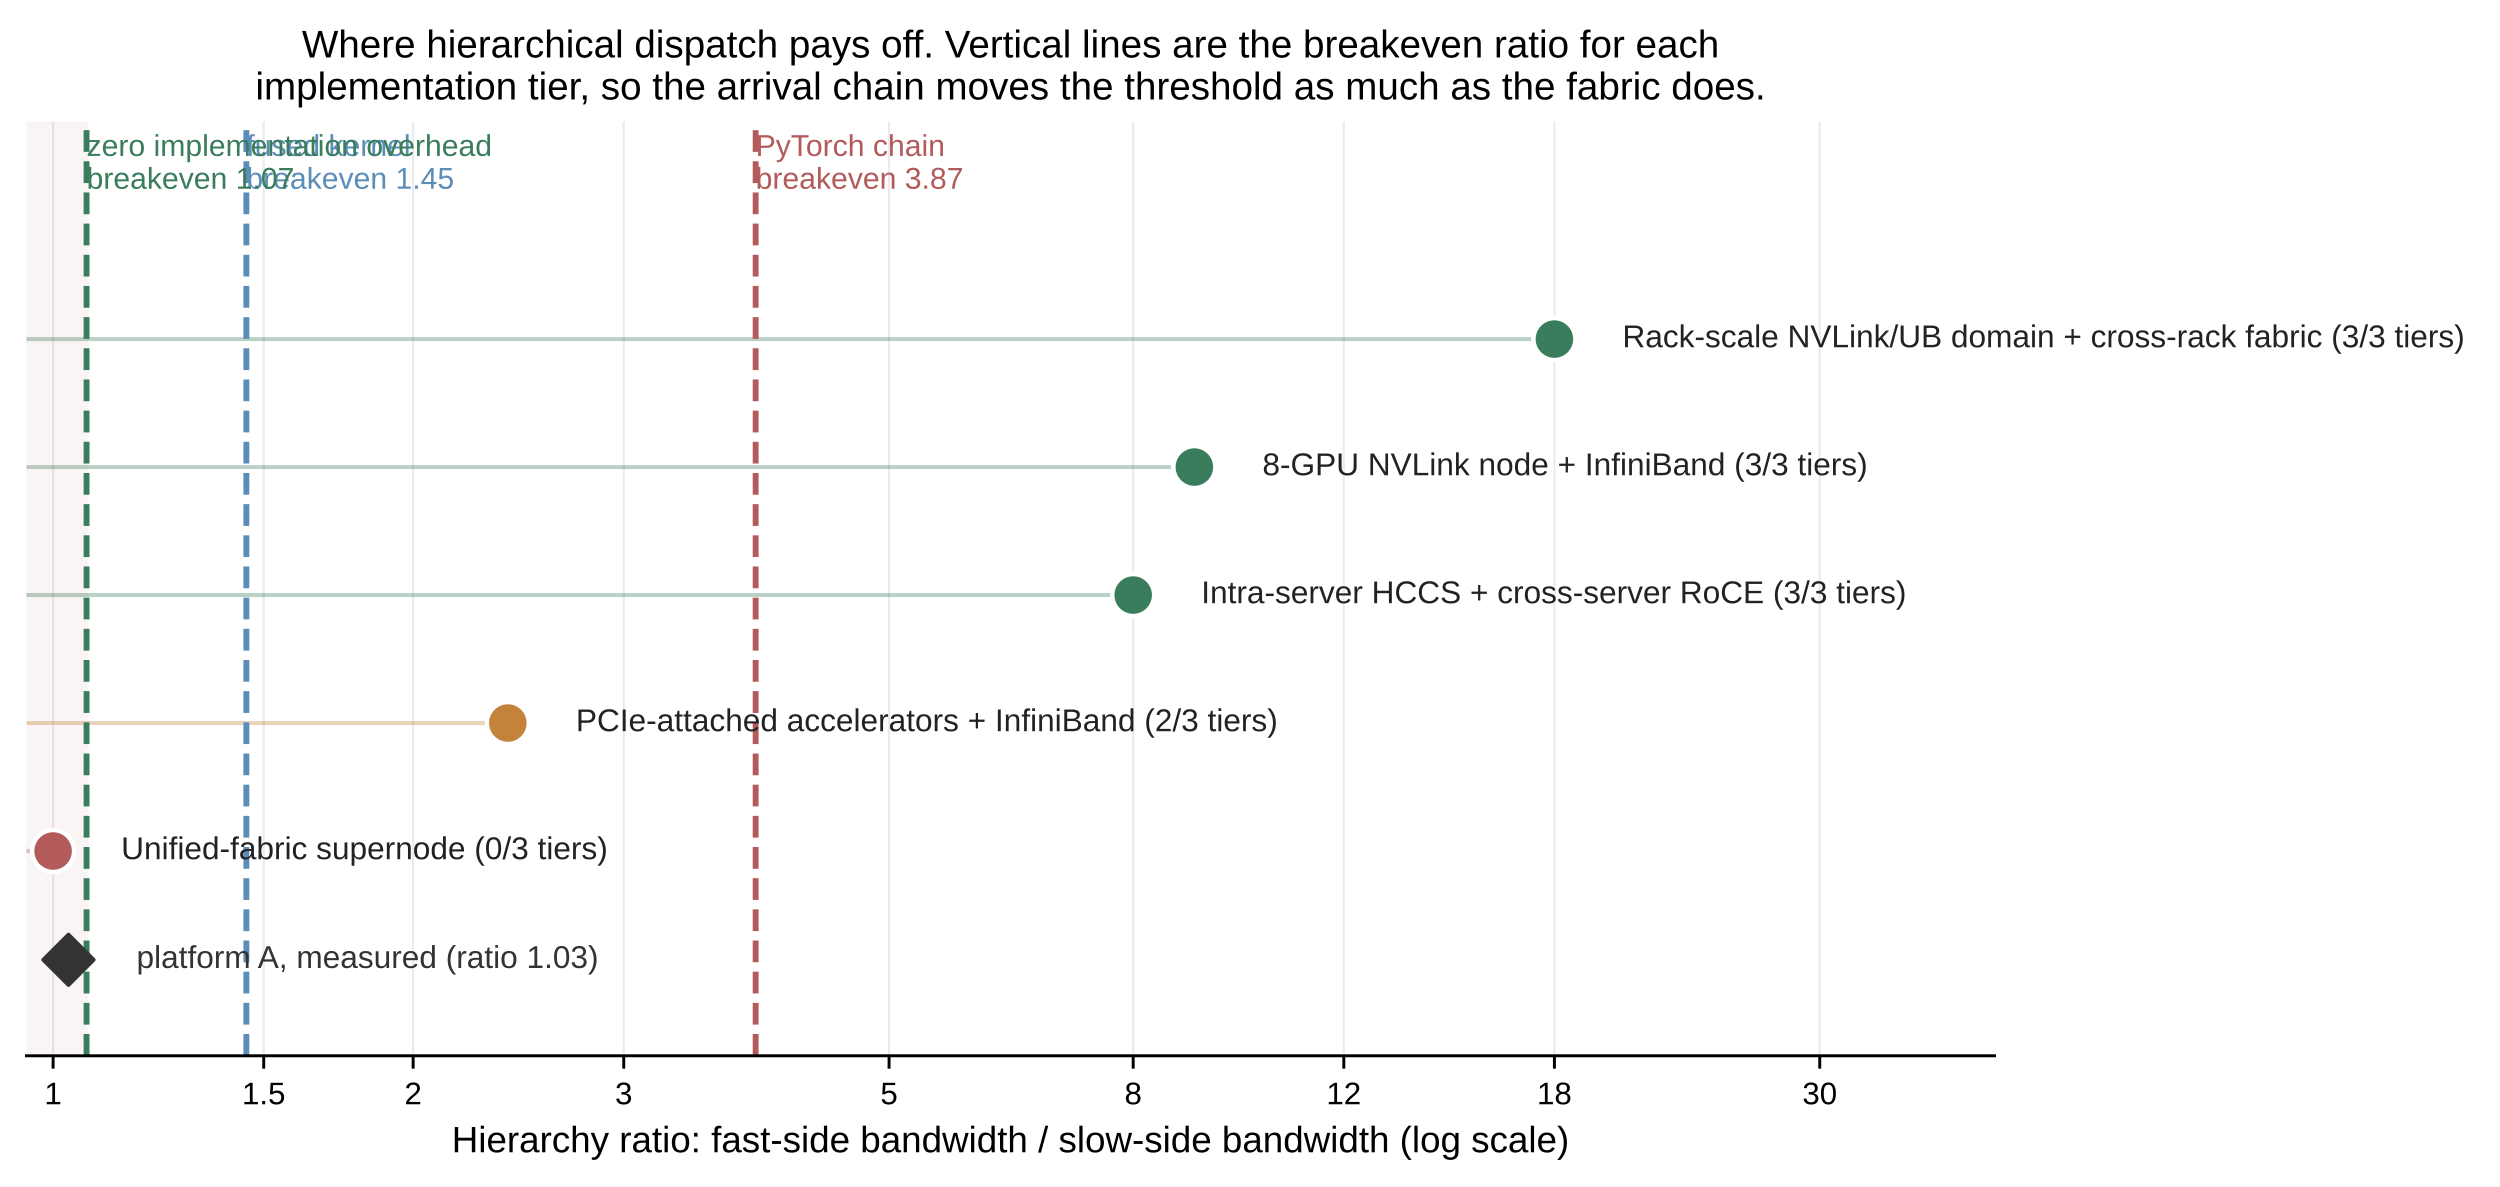
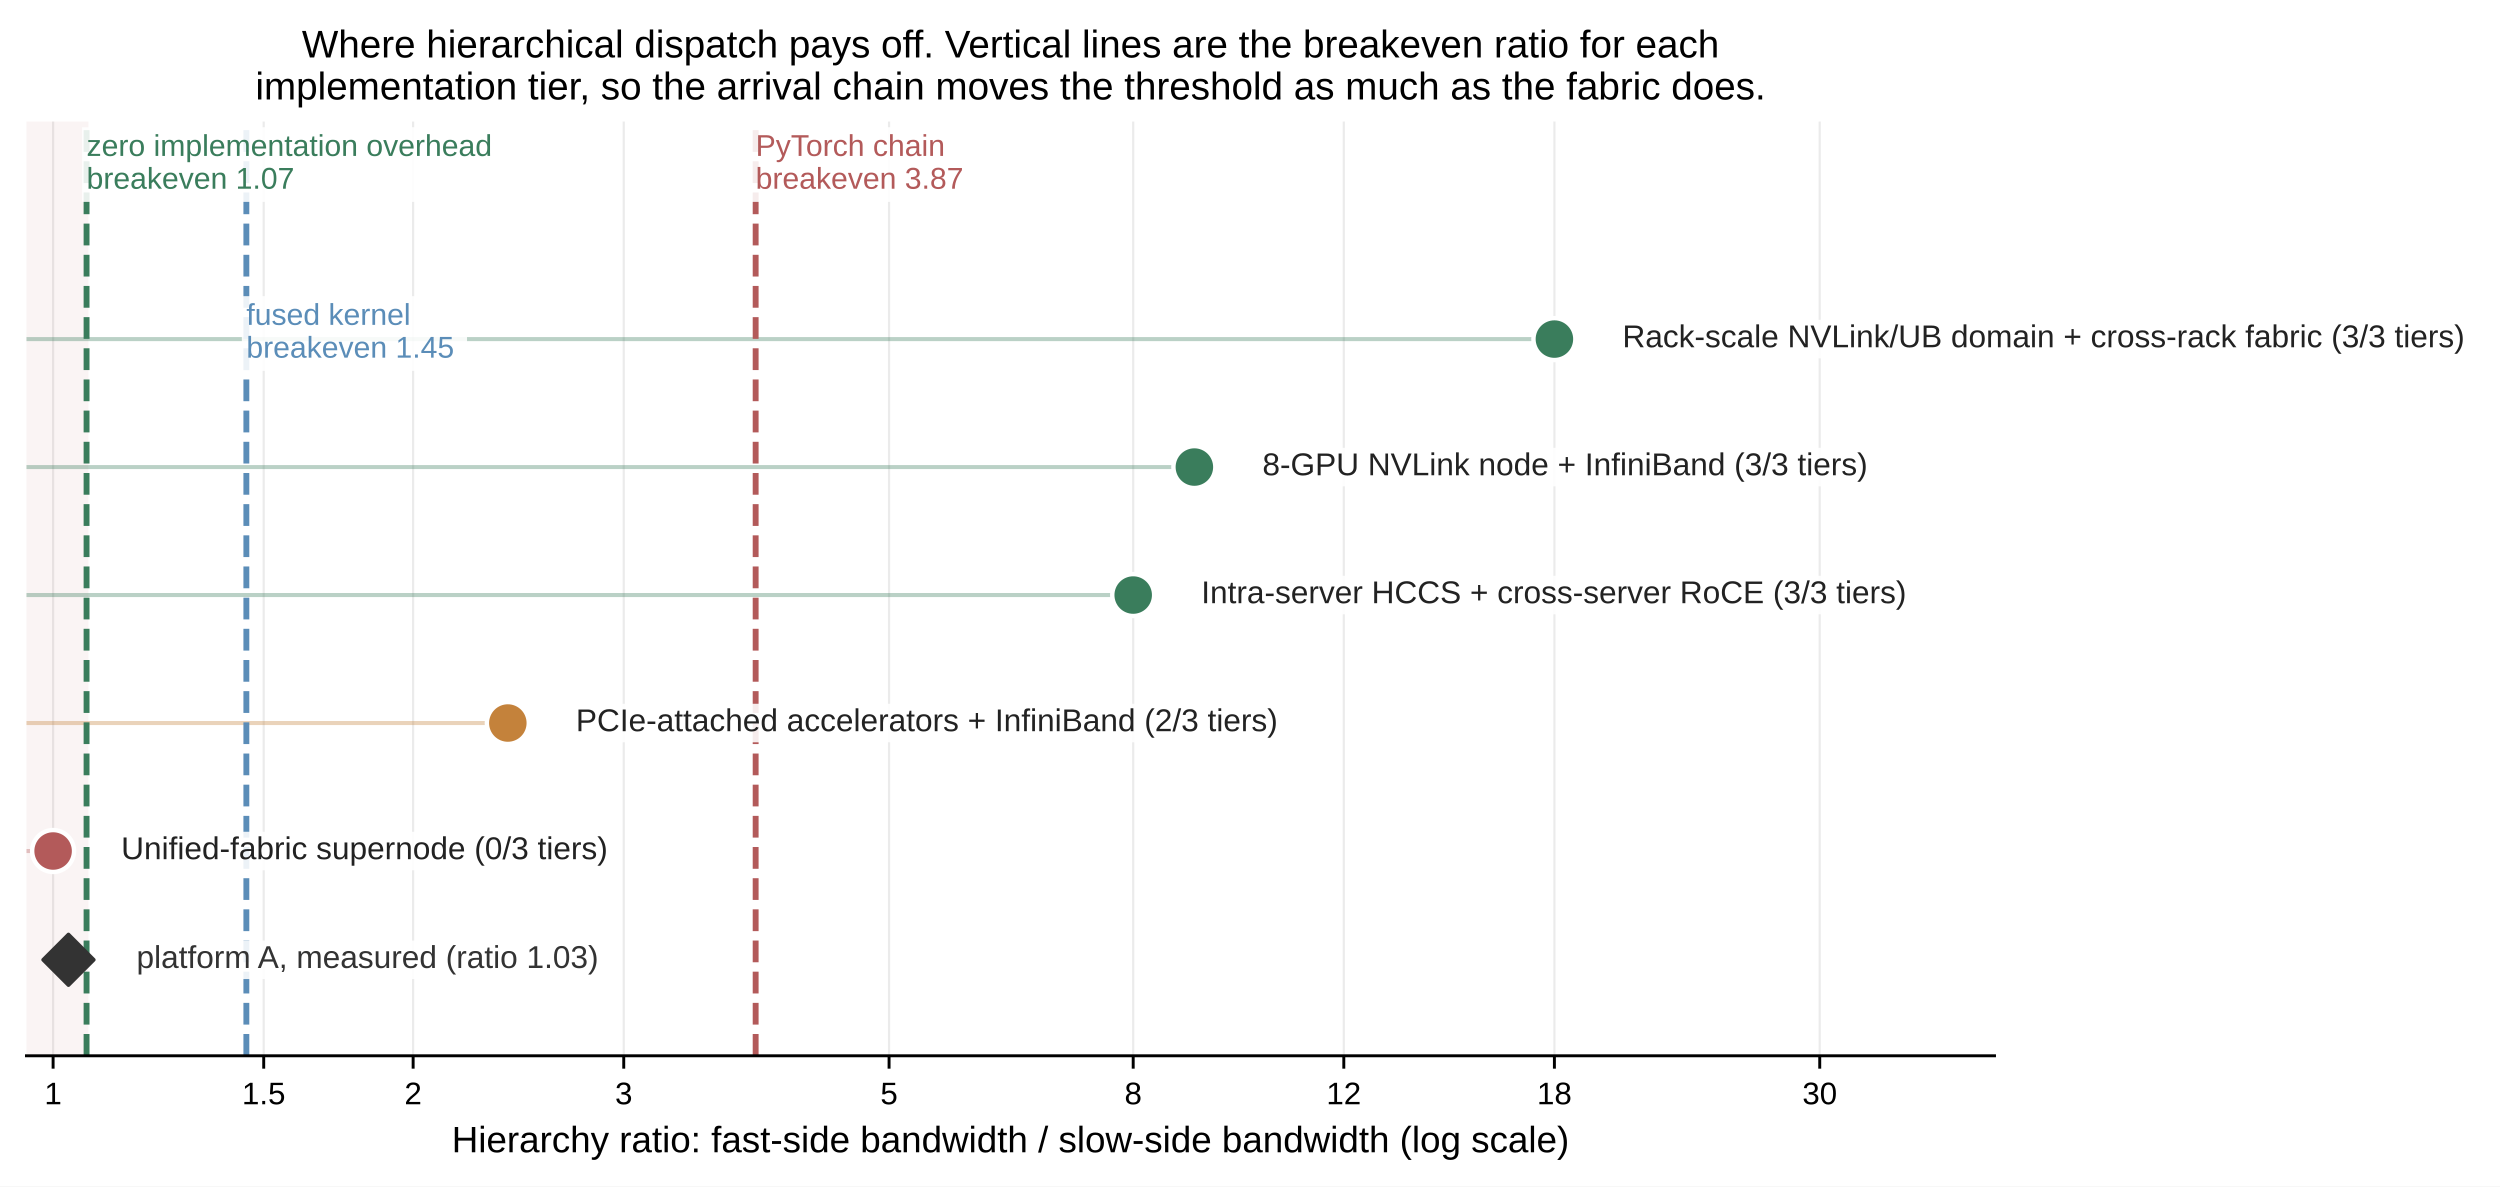
<svg xmlns="http://www.w3.org/2000/svg" xmlns:xlink="http://www.w3.org/1999/xlink" width="680.151pt" height="322.799pt" viewBox="0 0 680.151 322.799" version="1.1">
  <defs>
    <style type="text/css">*{stroke-linejoin: round; stroke-linecap: butt}</style>
  </defs>
  <g id="figure_1">
    <g id="patch_1">
      <path d="M 0 322.799  L 680.151 322.799  L 680.151 0  L 0 0  z " style="fill: #ffffff" />
    </g>
    <g id="axes_1">
      <g id="patch_2">
        <path d="M 7.2 287.237  L 542.626 287.237  L 542.626 33.059  L 7.2 33.059  z " style="fill: #ffffff" />
      </g>
      <g id="matplotlib.axis_1">
        <g id="xtick_1">
          <g id="line2d_1">
            <path d="M 14.448 287.237  L 14.448 33.059  " clip-path="url(#pcfa06589e2)" style="fill: none; stroke: #b0b0b0; stroke-opacity: 0.25; stroke-width: 0.6; stroke-linecap: square" />
          </g>
          <g id="line2d_2">
            <defs>
              <path id="m270d592baf" d="M 0 0  L 0 3.5  " style="stroke: #000000; stroke-width: 0.8" />
            </defs>
            <g>
              <use xlink:href="#m270d592baf" x="14.448" y="287.237" style="stroke: #000000; stroke-width: 0.8" />
            </g>
          </g>
          <g id="text_1">
            <text style="font-size: 8.5px; font-family: 'Helvetica Neue', 'Arial', 'Liberation Sans', 'DejaVu Sans', sans-serif; text-anchor: middle" x="14.448" y="300.426" transform="rotate(-0 14.44835 300.4257)">1</text>
          </g>
        </g>
        <g id="xtick_2">
          <g id="line2d_3">
            <path d="M 71.745 287.237  L 71.745 33.059  " clip-path="url(#pcfa06589e2)" style="fill: none; stroke: #b0b0b0; stroke-opacity: 0.25; stroke-width: 0.6; stroke-linecap: square" />
          </g>
          <g id="line2d_4">
            <g>
              <use xlink:href="#m270d592baf" x="71.745" y="287.237" style="stroke: #000000; stroke-width: 0.8" />
            </g>
          </g>
          <g id="text_2">
            <text style="font-size: 8.5px; font-family: 'Helvetica Neue', 'Arial', 'Liberation Sans', 'DejaVu Sans', sans-serif; text-anchor: middle" x="71.745" y="300.426" transform="rotate(-0 71.74539 300.4257)">1.5</text>
          </g>
        </g>
        <g id="xtick_3">
          <g id="line2d_5">
            <path d="M 112.398 287.237  L 112.398 33.059  " clip-path="url(#pcfa06589e2)" style="fill: none; stroke: #b0b0b0; stroke-opacity: 0.25; stroke-width: 0.6; stroke-linecap: square" />
          </g>
          <g id="line2d_6">
            <g>
              <use xlink:href="#m270d592baf" x="112.398" y="287.237" style="stroke: #000000; stroke-width: 0.8" />
            </g>
          </g>
          <g id="text_3">
            <text style="font-size: 8.5px; font-family: 'Helvetica Neue', 'Arial', 'Liberation Sans', 'DejaVu Sans', sans-serif; text-anchor: middle" x="112.398" y="300.426" transform="rotate(-0 112.3983 300.4257)">2</text>
          </g>
        </g>
        <g id="xtick_4">
          <g id="line2d_7">
            <path d="M 169.695 287.237  L 169.695 33.059  " clip-path="url(#pcfa06589e2)" style="fill: none; stroke: #b0b0b0; stroke-opacity: 0.25; stroke-width: 0.6; stroke-linecap: square" />
          </g>
          <g id="line2d_8">
            <g>
              <use xlink:href="#m270d592baf" x="169.695" y="287.237" style="stroke: #000000; stroke-width: 0.8" />
            </g>
          </g>
          <g id="text_4">
            <text style="font-size: 8.5px; font-family: 'Helvetica Neue', 'Arial', 'Liberation Sans', 'DejaVu Sans', sans-serif; text-anchor: middle" x="169.695" y="300.426" transform="rotate(-0 169.6953 300.4257)">3</text>
          </g>
        </g>
        <g id="xtick_5">
          <g id="line2d_9">
            <path d="M 241.881 287.237  L 241.881 33.059  " clip-path="url(#pcfa06589e2)" style="fill: none; stroke: #b0b0b0; stroke-opacity: 0.25; stroke-width: 0.6; stroke-linecap: square" />
          </g>
          <g id="line2d_10">
            <g>
              <use xlink:href="#m270d592baf" x="241.881" y="287.237" style="stroke: #000000; stroke-width: 0.8" />
            </g>
          </g>
          <g id="text_5">
            <text style="font-size: 8.5px; font-family: 'Helvetica Neue', 'Arial', 'Liberation Sans', 'DejaVu Sans', sans-serif; text-anchor: middle" x="241.881" y="300.426" transform="rotate(-0 241.8811 300.4257)">5</text>
          </g>
        </g>
        <g id="xtick_6">
          <g id="line2d_11">
            <path d="M 308.298 287.237  L 308.298 33.059  " clip-path="url(#pcfa06589e2)" style="fill: none; stroke: #b0b0b0; stroke-opacity: 0.25; stroke-width: 0.6; stroke-linecap: square" />
          </g>
          <g id="line2d_12">
            <g>
              <use xlink:href="#m270d592baf" x="308.298" y="287.237" style="stroke: #000000; stroke-width: 0.8" />
            </g>
          </g>
          <g id="text_6">
            <text style="font-size: 8.5px; font-family: 'Helvetica Neue', 'Arial', 'Liberation Sans', 'DejaVu Sans', sans-serif; text-anchor: middle" x="308.298" y="300.426" transform="rotate(-0 308.2982 300.4257)">8</text>
          </g>
        </g>
        <g id="xtick_7">
          <g id="line2d_13">
            <path d="M 365.595 287.237  L 365.595 33.059  " clip-path="url(#pcfa06589e2)" style="fill: none; stroke: #b0b0b0; stroke-opacity: 0.25; stroke-width: 0.6; stroke-linecap: square" />
          </g>
          <g id="line2d_14">
            <g>
              <use xlink:href="#m270d592baf" x="365.595" y="287.237" style="stroke: #000000; stroke-width: 0.8" />
            </g>
          </g>
          <g id="text_7">
            <text style="font-size: 8.5px; font-family: 'Helvetica Neue', 'Arial', 'Liberation Sans', 'DejaVu Sans', sans-serif; text-anchor: middle" x="365.595" y="300.426" transform="rotate(-0 365.5952 300.4257)">12</text>
          </g>
        </g>
        <g id="xtick_8">
          <g id="line2d_15">
            <path d="M 422.892 287.237  L 422.892 33.059  " clip-path="url(#pcfa06589e2)" style="fill: none; stroke: #b0b0b0; stroke-opacity: 0.25; stroke-width: 0.6; stroke-linecap: square" />
          </g>
          <g id="line2d_16">
            <g>
              <use xlink:href="#m270d592baf" x="422.892" y="287.237" style="stroke: #000000; stroke-width: 0.8" />
            </g>
          </g>
          <g id="text_8">
            <text style="font-size: 8.5px; font-family: 'Helvetica Neue', 'Arial', 'Liberation Sans', 'DejaVu Sans', sans-serif; text-anchor: middle" x="422.892" y="300.426" transform="rotate(-0 422.8923 300.4257)">18</text>
          </g>
        </g>
        <g id="xtick_9">
          <g id="line2d_17">
            <path d="M 495.078 287.237  L 495.078 33.059  " clip-path="url(#pcfa06589e2)" style="fill: none; stroke: #b0b0b0; stroke-opacity: 0.25; stroke-width: 0.6; stroke-linecap: square" />
          </g>
          <g id="line2d_18">
            <g>
              <use xlink:href="#m270d592baf" x="495.078" y="287.237" style="stroke: #000000; stroke-width: 0.8" />
            </g>
          </g>
          <g id="text_9">
            <text style="font-size: 8.5px; font-family: 'Helvetica Neue', 'Arial', 'Liberation Sans', 'DejaVu Sans', sans-serif; text-anchor: middle" x="495.078" y="300.426" transform="rotate(-0 495.078 300.4257)">30</text>
          </g>
        </g>
        <g id="text_10">
          <text style="font-size: 10px; font-family: 'Helvetica Neue', 'Arial', 'Liberation Sans', 'DejaVu Sans', sans-serif; text-anchor: middle" x="274.913" y="313.495" transform="rotate(-0 274.9128 313.4948)">Hierarchy ratio: fast-side bandwidth / slow-side bandwidth (log scale)</text>
        </g>
      </g>
      <g id="matplotlib.axis_2" />
      <g id="patch_3">
        <path d="M -0.44 287.237  L 23.549 287.237  L 23.549 33.059  L -0.44 33.059  z " clip-path="url(#pcfa06589e2)" style="fill: #b35a5a; opacity: 0.07; stroke: #b35a5a; stroke-linejoin: miter" />
      </g>
      <g id="line2d_19">
        <path d="M 7.2 231.527  L 14.448 231.527  " clip-path="url(#pcfa06589e2)" style="fill: none; stroke: #b35a5a; stroke-opacity: 0.35; stroke-width: 1.1; stroke-linecap: square" />
      </g>
      <g id="line2d_20">
        <path d="M 7.2 196.708  L 138.162 196.708  " clip-path="url(#pcfa06589e2)" style="fill: none; stroke: #c4823b; stroke-opacity: 0.35; stroke-width: 1.1; stroke-linecap: square" />
      </g>
      <g id="line2d_21">
        <path d="M 7.2 161.889  L 308.298 161.889  " clip-path="url(#pcfa06589e2)" style="fill: none; stroke: #3a7d5c; stroke-opacity: 0.35; stroke-width: 1.1; stroke-linecap: square" />
      </g>
      <g id="line2d_22">
        <path d="M 7.2 127.07  L 324.942 127.07  " clip-path="url(#pcfa06589e2)" style="fill: none; stroke: #3a7d5c; stroke-opacity: 0.35; stroke-width: 1.1; stroke-linecap: square" />
      </g>
      <g id="line2d_23">
        <path d="M 7.2 92.252  L 422.892 92.252  " clip-path="url(#pcfa06589e2)" style="fill: none; stroke: #3a7d5c; stroke-opacity: 0.35; stroke-width: 1.1; stroke-linecap: square" />
      </g>
      <g id="line2d_24">
        <path d="M 205.583 287.237  L 205.583 33.059  " clip-path="url(#pcfa06589e2)" style="fill: none; stroke-dasharray: 5.92,2.56; stroke-dashoffset: 0; stroke: #b35a5a; stroke-width: 1.6" />
      </g>
      <g id="line2d_25">
        <path d="M 67.024 287.237  L 67.024 33.059  " clip-path="url(#pcfa06589e2)" style="fill: none; stroke-dasharray: 5.92,2.56; stroke-dashoffset: 0; stroke: #5b8db8; stroke-width: 1.6" />
      </g>
      <g id="line2d_26">
        <path d="M 23.549 287.237  L 23.549 33.059  " clip-path="url(#pcfa06589e2)" style="fill: none; stroke-dasharray: 5.92,2.56; stroke-dashoffset: 0; stroke: #3a7d5c; stroke-width: 1.6" />
      </g>
      <g id="patch_4">
        <path d="M 7.2 287.237  L 542.626 287.237  " style="fill: none; stroke: #000000; stroke-width: 0.8; stroke-linejoin: miter; stroke-linecap: square" />
      </g>
+       <g id="PathCollection_1">
+         <defs>
+           <path id="mfa0ee5ceff" d="M 0 5.701  C 1.512 5.701 2.962 5.1 4.031 4.031  C 5.1 2.962 5.701 1.512 5.701 0  C 5.701 -1.512 5.1 -2.962 4.031 -4.031  C 2.962 -5.1 1.512 -5.701 0 -5.701  C -1.512 -5.701 -2.962 -5.1 -4.031 -4.031  C -5.1 -2.962 -5.701 -1.512 -5.701 0  C -5.701 1.512 -5.1 2.962 -4.031 4.031  C -2.962 5.1 -1.512 5.701 0 5.701  z " style="stroke: #ffffff; stroke-width: 1.2" />
+         </defs>
+         <g clip-path="url(#pcfa06589e2)">
+           <use xlink:href="#mfa0ee5ceff" x="14.448" y="231.527" style="fill: #b35a5a; stroke: #ffffff; stroke-width: 1.2" />
+         </g>
+       </g>
+       <g id="PathCollection_2">
+         <defs>
+           <path id="m038054100a" d="M 0 5.701  C 1.512 5.701 2.962 5.1 4.031 4.031  C 5.1 2.962 5.701 1.512 5.701 0  C 5.701 -1.512 5.1 -2.962 4.031 -4.031  C 2.962 -5.1 1.512 -5.701 0 -5.701  C -1.512 -5.701 -2.962 -5.1 -4.031 -4.031  C -5.1 -2.962 -5.701 -1.512 -5.701 0  C -5.701 1.512 -5.1 2.962 -4.031 4.031  C -2.962 5.1 -1.512 5.701 0 5.701  z " style="stroke: #ffffff; stroke-width: 1.2" />
+         </defs>
+         <g clip-path="url(#pcfa06589e2)">
+           <use xlink:href="#m038054100a" x="138.162" y="196.708" style="fill: #c4823b; stroke: #ffffff; stroke-width: 1.2" />
+         </g>
+       </g>
+       <g id="PathCollection_3">
+         <defs>
+           <path id="mefaa7102b1" d="M 0 5.701  C 1.512 5.701 2.962 5.1 4.031 4.031  C 5.1 2.962 5.701 1.512 5.701 0  C 5.701 -1.512 5.1 -2.962 4.031 -4.031  C 2.962 -5.1 1.512 -5.701 0 -5.701  C -1.512 -5.701 -2.962 -5.1 -4.031 -4.031  C -5.1 -2.962 -5.701 -1.512 -5.701 0  C -5.701 1.512 -5.1 2.962 -4.031 4.031  C -2.962 5.1 -1.512 5.701 0 5.701  z " style="stroke: #ffffff; stroke-width: 1.2" />
+         </defs>
+         <g clip-path="url(#pcfa06589e2)">
+           <use xlink:href="#mefaa7102b1" x="308.298" y="161.889" style="fill: #3a7d5c; stroke: #ffffff; stroke-width: 1.2" />
+         </g>
+       </g>
+       <g id="PathCollection_4">
+         <g clip-path="url(#pcfa06589e2)">
+           <use xlink:href="#mefaa7102b1" x="324.942" y="127.07" style="fill: #3a7d5c; stroke: #ffffff; stroke-width: 1.2" />
+         </g>
+       </g>
+       <g id="PathCollection_5">
+         <g clip-path="url(#pcfa06589e2)">
+           <use xlink:href="#mefaa7102b1" x="422.892" y="92.252" style="fill: #3a7d5c; stroke: #ffffff; stroke-width: 1.2" />
+         </g>
+       </g>
      <g id="text_11">
+         <text style="font-size: 10.5px; font-family: 'Helvetica Neue', 'Arial', 'Liberation Sans', 'DejaVu Sans', sans-serif" transform="translate(82.12948 15.63127)">Where hierarchical dispatch pays off. Vertical lines are the breakeven ratio for each</text>
+         <text style="font-size: 10.5px; font-family: 'Helvetica Neue', 'Arial', 'Liberation Sans', 'DejaVu Sans', sans-serif" transform="translate(69.4901 27.05946)">implementation tier, so the arrival chain moves the threshold as much as the fabric does.</text>
+       </g>
+       <g id="PathCollection_6">
+         <defs>
+           <path id="m47f25ad8d7" d="M 0 6.892  L 6.892 0  L 0 -6.892  L -6.892 0  z " style="stroke: #333333" />
+         </defs>
+         <g clip-path="url(#pcfa06589e2)">
+           <use xlink:href="#m47f25ad8d7" x="18.625" y="261.123" style="fill: #333333; stroke: #333333" />
+         </g>
+       </g>
+       <g id="text_12">
+         <g id="patch_5">
+           <path d="M 204.353 54.925  L 265.617 54.925  L 265.617 34.615  L 204.353 34.615  z " style="fill: #ffffff; opacity: 0.88" />
+         </g>
        <text style="font-size: 8.2px; font-family: 'Helvetica Neue', 'Arial', 'Liberation Sans', 'DejaVu Sans', sans-serif; fill: #b35a5a" transform="translate(205.5832 42.42939)"> PyTorch chain</text>
        <text style="font-size: 8.2px; font-family: 'Helvetica Neue', 'Arial', 'Liberation Sans', 'DejaVu Sans', sans-serif; fill: #b35a5a" transform="translate(205.5832 51.35426)"> breakeven 3.87</text>
      </g>
-       <g id="text_12">
-         <text style="font-size: 8.2px; font-family: 'Helvetica Neue', 'Arial', 'Liberation Sans', 'DejaVu Sans', sans-serif; fill: #5b8db8" transform="translate(67.02398 42.42939)"> fused kernel</text>
-         <text style="font-size: 8.2px; font-family: 'Helvetica Neue', 'Arial', 'Liberation Sans', 'DejaVu Sans', sans-serif; fill: #5b8db8" transform="translate(67.02398 51.3541)"> breakeven 1.45</text>
-       </g>
      <g id="text_13">
+         <g id="patch_6">
+           <path d="M 65.794 100.885  L 127.058 100.885  L 127.058 80.576  L 65.794 80.576  z " style="fill: #ffffff; opacity: 0.88" />
+         </g>
+         <text style="font-size: 8.2px; font-family: 'Helvetica Neue', 'Arial', 'Liberation Sans', 'DejaVu Sans', sans-serif; fill: #5b8db8" transform="translate(67.02398 88.39035)"> fused kernel</text>
+         <text style="font-size: 8.2px; font-family: 'Helvetica Neue', 'Arial', 'Liberation Sans', 'DejaVu Sans', sans-serif; fill: #5b8db8" transform="translate(67.02398 97.31506)"> breakeven 1.45</text>
+       </g>
+       <g id="text_14">
+         <g id="patch_7">
+           <path d="M 22.319 54.924  L 137.356 54.924  L 137.356 34.615  L 22.319 34.615  z " style="fill: #ffffff; opacity: 0.88" />
+         </g>
        <text style="font-size: 8.2px; font-family: 'Helvetica Neue', 'Arial', 'Liberation Sans', 'DejaVu Sans', sans-serif; fill: #3a7d5c" transform="translate(23.54945 42.42939)"> zero implementation overhead</text>
        <text style="font-size: 8.2px; font-family: 'Helvetica Neue', 'Arial', 'Liberation Sans', 'DejaVu Sans', sans-serif; fill: #3a7d5c" transform="translate(23.54945 51.3541)"> breakeven 1.07</text>
      </g>
-       <g id="PathCollection_1">
-         <defs>
-           <path id="mfa0ee5ceff" d="M 0 5.701  C 1.512 5.701 2.962 5.1 4.031 4.031  C 5.1 2.962 5.701 1.512 5.701 0  C 5.701 -1.512 5.1 -2.962 4.031 -4.031  C 2.962 -5.1 1.512 -5.701 0 -5.701  C -1.512 -5.701 -2.962 -5.1 -4.031 -4.031  C -5.1 -2.962 -5.701 -1.512 -5.701 0  C -5.701 1.512 -5.1 2.962 -4.031 4.031  C -2.962 5.1 -1.512 5.701 0 5.701  z " style="stroke: #ffffff; stroke-width: 1.2" />
-         </defs>
-         <g clip-path="url(#pcfa06589e2)">
-           <use xlink:href="#mfa0ee5ceff" x="14.448" y="231.527" style="fill: #b35a5a; stroke: #ffffff; stroke-width: 1.2" />
-         </g>
-       </g>
-       <g id="text_14">
+       <g id="text_15">
+         <g id="patch_8">
+           <path d="M 31.76 236.767  L 168.953 236.767  L 168.953 226.288  L 31.76 226.288  z " style="fill: #ffffff; opacity: 0.88" />
+         </g>
        <text style="font-size: 8.6px; font-family: 'Helvetica Neue', 'Arial', 'Liberation Sans', 'DejaVu Sans', sans-serif; text-anchor: start; fill: #222222" x="32.964" y="233.753" transform="rotate(-0 32.9642 233.7527)">Unified-fabric supernode  (0/3 tiers)</text>
      </g>
-       <g id="PathCollection_2">
-         <defs>
-           <path id="m038054100a" d="M 0 5.701  C 1.512 5.701 2.962 5.1 4.031 4.031  C 5.1 2.962 5.701 1.512 5.701 0  C 5.701 -1.512 5.1 -2.962 4.031 -4.031  C 2.962 -5.1 1.512 -5.701 0 -5.701  C -1.512 -5.701 -2.962 -5.1 -4.031 -4.031  C -5.1 -2.962 -5.701 -1.512 -5.701 0  C -5.701 1.512 -5.1 2.962 -4.031 4.031  C -2.962 5.1 -1.512 5.701 0 5.701  z " style="stroke: #ffffff; stroke-width: 1.2" />
-         </defs>
-         <g clip-path="url(#pcfa06589e2)">
-           <use xlink:href="#m038054100a" x="138.162" y="196.708" style="fill: #c4823b; stroke: #ffffff; stroke-width: 1.2" />
-         </g>
-       </g>
-       <g id="text_15">
+       <g id="text_16">
+         <g id="patch_9">
+           <path d="M 155.474 201.948  L 351.228 201.948  L 351.228 191.469  L 155.474 191.469  z " style="fill: #ffffff; opacity: 0.88" />
+         </g>
        <text style="font-size: 8.6px; font-family: 'Helvetica Neue', 'Arial', 'Liberation Sans', 'DejaVu Sans', sans-serif; text-anchor: start; fill: #222222" x="156.678" y="198.934" transform="rotate(-0 156.6783 198.9338)">PCIe-attached accelerators + InfiniBand  (2/3 tiers)</text>
      </g>
-       <g id="PathCollection_3">
-         <defs>
-           <path id="mefaa7102b1" d="M 0 5.701  C 1.512 5.701 2.962 5.1 4.031 4.031  C 5.1 2.962 5.701 1.512 5.701 0  C 5.701 -1.512 5.1 -2.962 4.031 -4.031  C 2.962 -5.1 1.512 -5.701 0 -5.701  C -1.512 -5.701 -2.962 -5.1 -4.031 -4.031  C -5.1 -2.962 -5.701 -1.512 -5.701 0  C -5.701 1.512 -5.1 2.962 -4.031 4.031  C -2.962 5.1 -1.512 5.701 0 5.701  z " style="stroke: #ffffff; stroke-width: 1.2" />
-         </defs>
-         <g clip-path="url(#pcfa06589e2)">
-           <use xlink:href="#mefaa7102b1" x="308.298" y="161.889" style="fill: #3a7d5c; stroke: #ffffff; stroke-width: 1.2" />
-         </g>
-       </g>
-       <g id="text_16">
+       <g id="text_17">
+         <g id="patch_10">
+           <path d="M 325.61 167.129  L 522.265 167.129  L 522.265 156.65  L 325.61 156.65  z " style="fill: #ffffff; opacity: 0.88" />
+         </g>
        <text style="font-size: 8.6px; font-family: 'Helvetica Neue', 'Arial', 'Liberation Sans', 'DejaVu Sans', sans-serif; text-anchor: start; fill: #222222" x="326.814" y="164.115" transform="rotate(-0 326.814 164.1149)">Intra-server HCCS + cross-server RoCE  (3/3 tiers)</text>
      </g>
-       <g id="PathCollection_4">
-         <g clip-path="url(#pcfa06589e2)">
-           <use xlink:href="#mefaa7102b1" x="324.942" y="127.07" style="fill: #3a7d5c; stroke: #ffffff; stroke-width: 1.2" />
-         </g>
-       </g>
-       <g id="text_17">
+       <g id="text_18">
+         <g id="patch_11">
+           <path d="M 342.254 132.31  L 511.72 132.31  L 511.72 121.831  L 342.254 121.831  z " style="fill: #ffffff; opacity: 0.88" />
+         </g>
        <text style="font-size: 8.6px; font-family: 'Helvetica Neue', 'Arial', 'Liberation Sans', 'DejaVu Sans', sans-serif; text-anchor: start; fill: #222222" x="343.458" y="129.296" transform="rotate(-0 343.4582 129.296)">8-GPU NVLink node + InfiniBand  (3/3 tiers)</text>
      </g>
-       <g id="PathCollection_5">
-         <g clip-path="url(#pcfa06589e2)">
-           <use xlink:href="#mefaa7102b1" x="422.892" y="92.252" style="fill: #3a7d5c; stroke: #ffffff; stroke-width: 1.2" />
-         </g>
-       </g>
-       <g id="text_18">
+       <g id="text_19">
+         <g id="patch_12">
+           <path d="M 440.204 97.491  L 674.155 97.491  L 674.155 87.012  L 440.204 87.012  z " style="fill: #ffffff; opacity: 0.88" />
+         </g>
        <text style="font-size: 8.6px; font-family: 'Helvetica Neue', 'Arial', 'Liberation Sans', 'DejaVu Sans', sans-serif; text-anchor: start; fill: #222222" x="441.408" y="94.477" transform="rotate(-0 441.4081 94.4771)">Rack-scale NVLink/UB domain + cross-rack fabric  (3/3 tiers)</text>
      </g>
-       <g id="text_19">
+       <g id="text_20">
+         <g id="patch_13">
+           <path d="M 35.937 266.363  L 164.048 266.363  L 164.048 255.884  L 35.937 255.884  z " style="fill: #ffffff; opacity: 0.88" />
+         </g>
        <text style="font-size: 8.6px; font-family: 'Helvetica Neue', 'Arial', 'Liberation Sans', 'DejaVu Sans', sans-serif; text-anchor: start; fill: #333333" x="37.141" y="263.349" transform="rotate(-0 37.14122 263.3488)">platform A, measured (ratio 1.03)</text>
-       </g>
-       <g id="text_20">
-         <text style="font-size: 10.5px; font-family: 'Helvetica Neue', 'Arial', 'Liberation Sans', 'DejaVu Sans', sans-serif" transform="translate(82.12948 15.63127)">Where hierarchical dispatch pays off. Vertical lines are the breakeven ratio for each</text>
-         <text style="font-size: 10.5px; font-family: 'Helvetica Neue', 'Arial', 'Liberation Sans', 'DejaVu Sans', sans-serif" transform="translate(69.4901 27.05946)">implementation tier, so the arrival chain moves the threshold as much as the fabric does.</text>
-       </g>
-       <g id="PathCollection_6">
-         <defs>
-           <path id="m47f25ad8d7" d="M 0 6.892  L 6.892 0  L 0 -6.892  L -6.892 0  z " style="stroke: #333333" />
-         </defs>
-         <g clip-path="url(#pcfa06589e2)">
-           <use xlink:href="#m47f25ad8d7" x="18.625" y="261.123" style="fill: #333333; stroke: #333333" />
-         </g>
      </g>
    </g>
  </g>
  <defs>
    <clipPath id="pcfa06589e2">
      <rect x="7.2" y="33.059" width="535.426" height="254.178" />
    </clipPath>
  </defs>
</svg>
